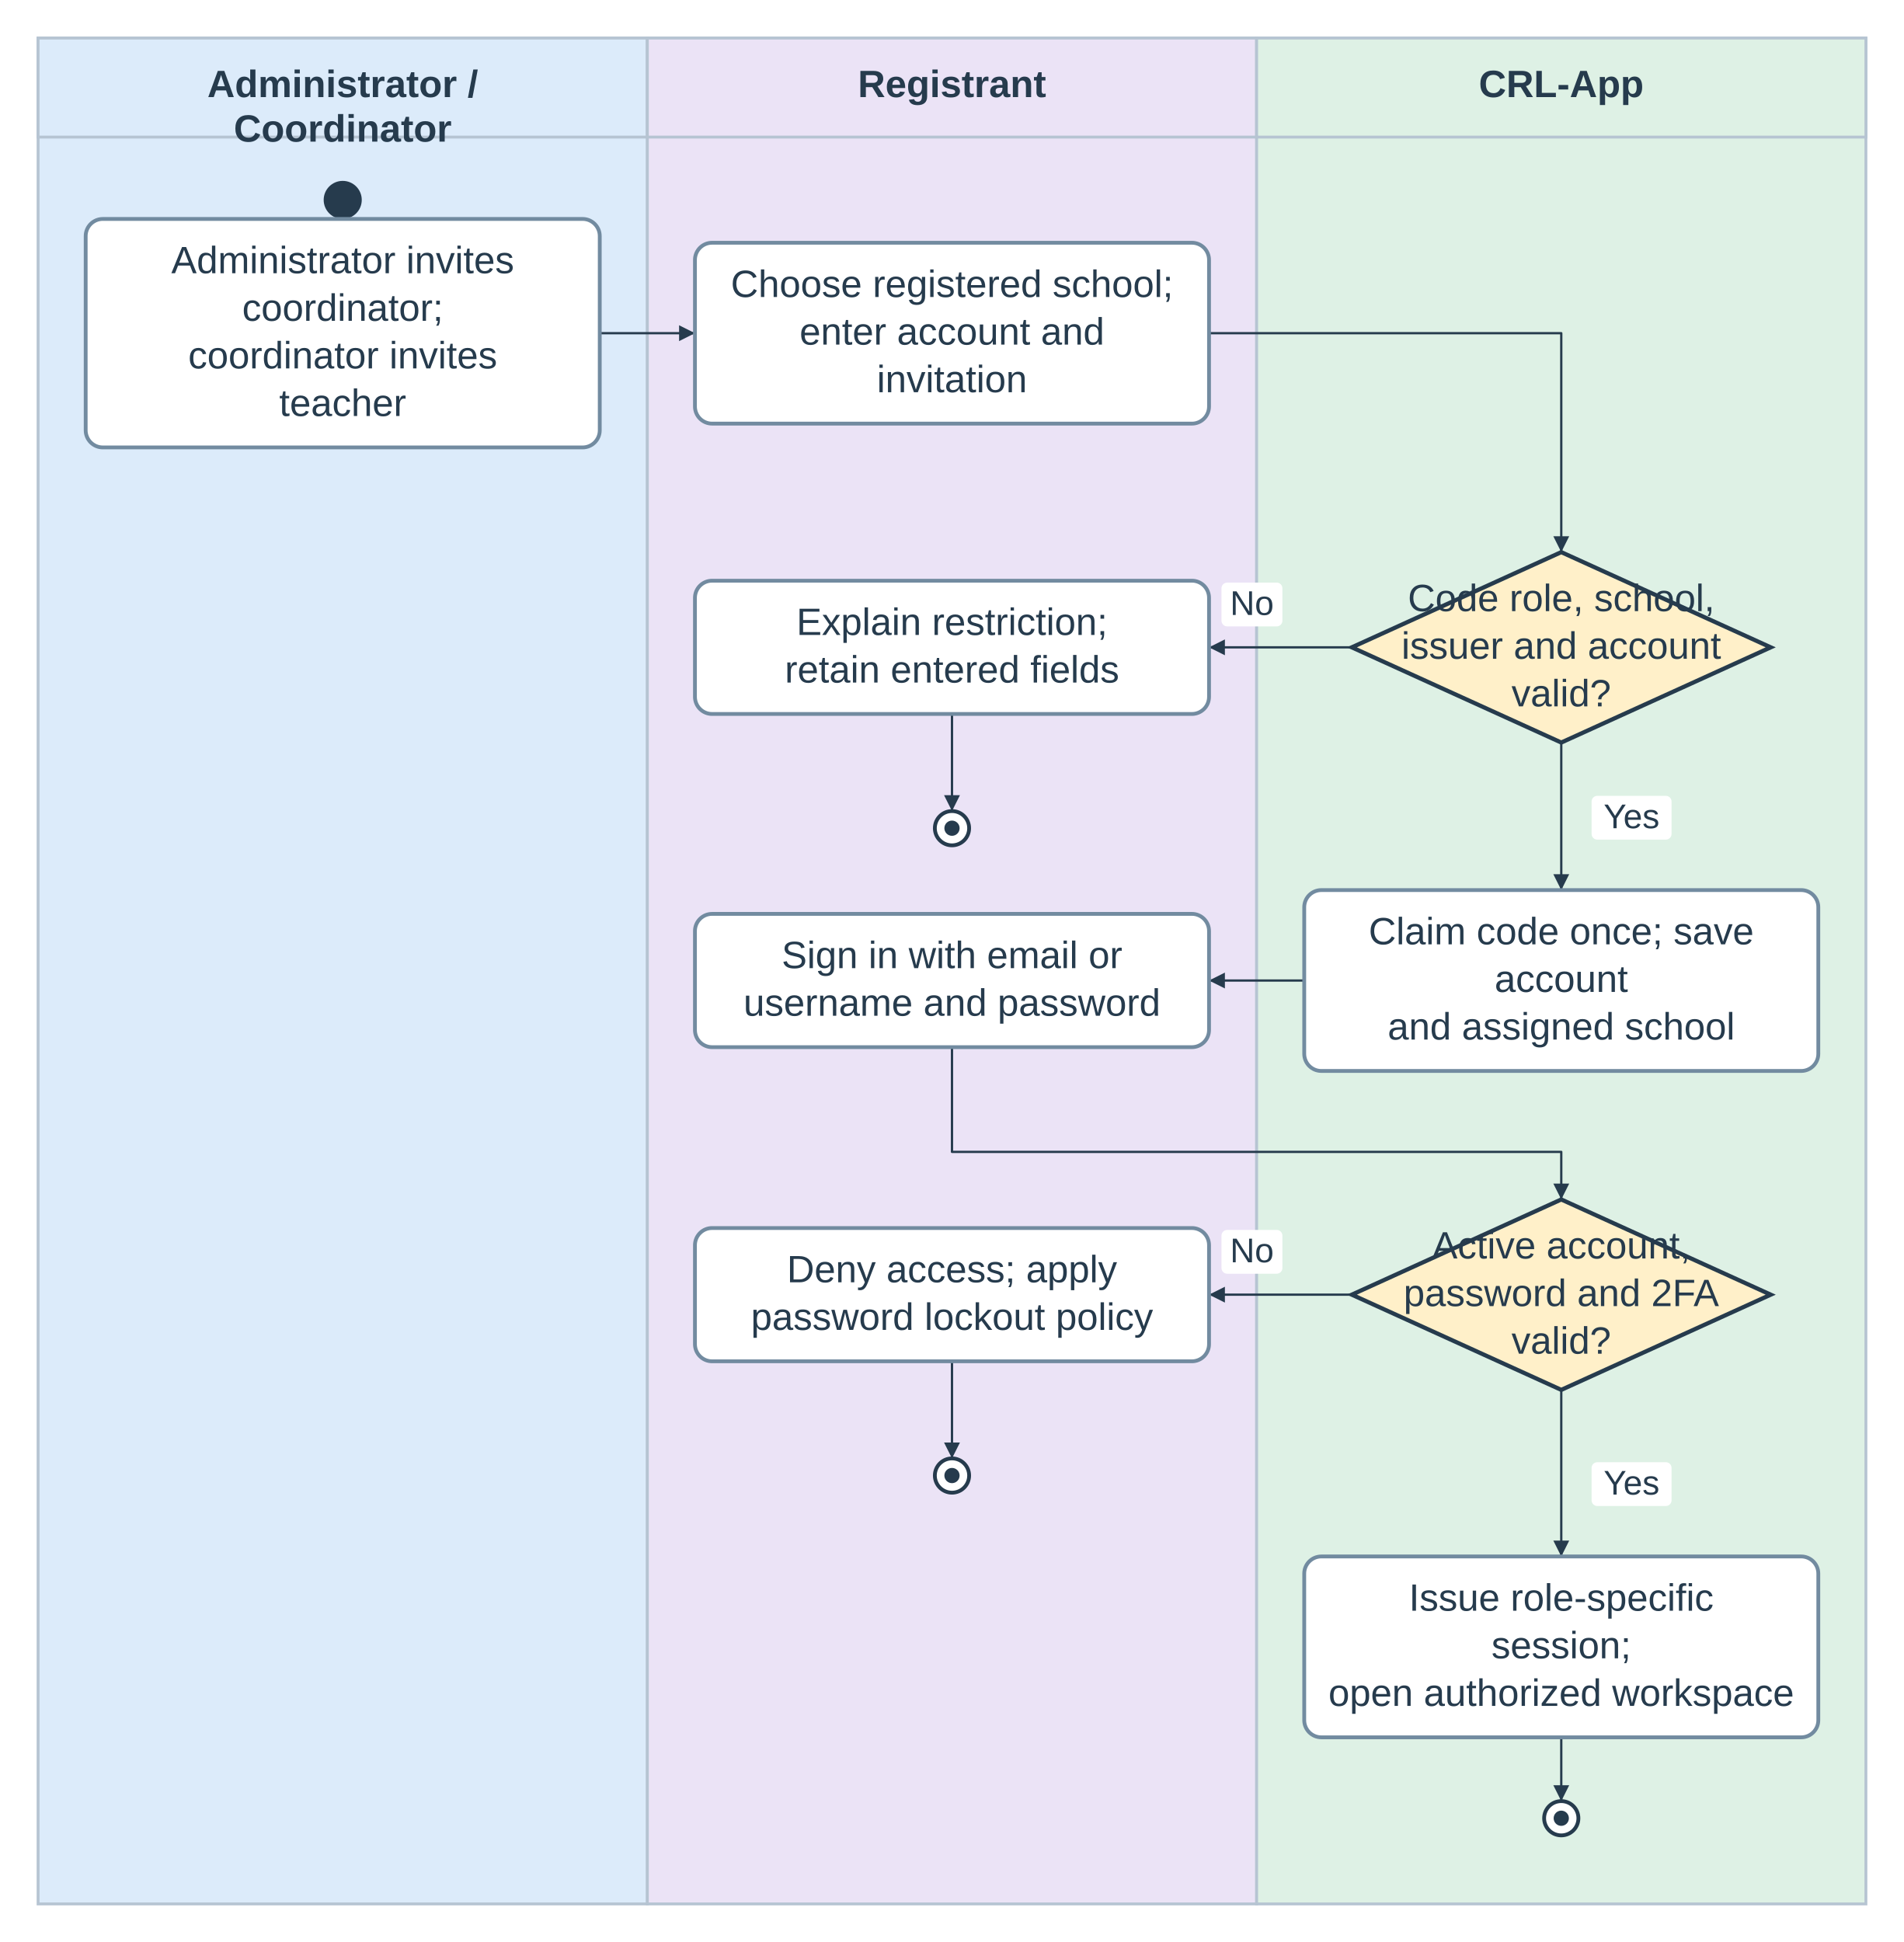
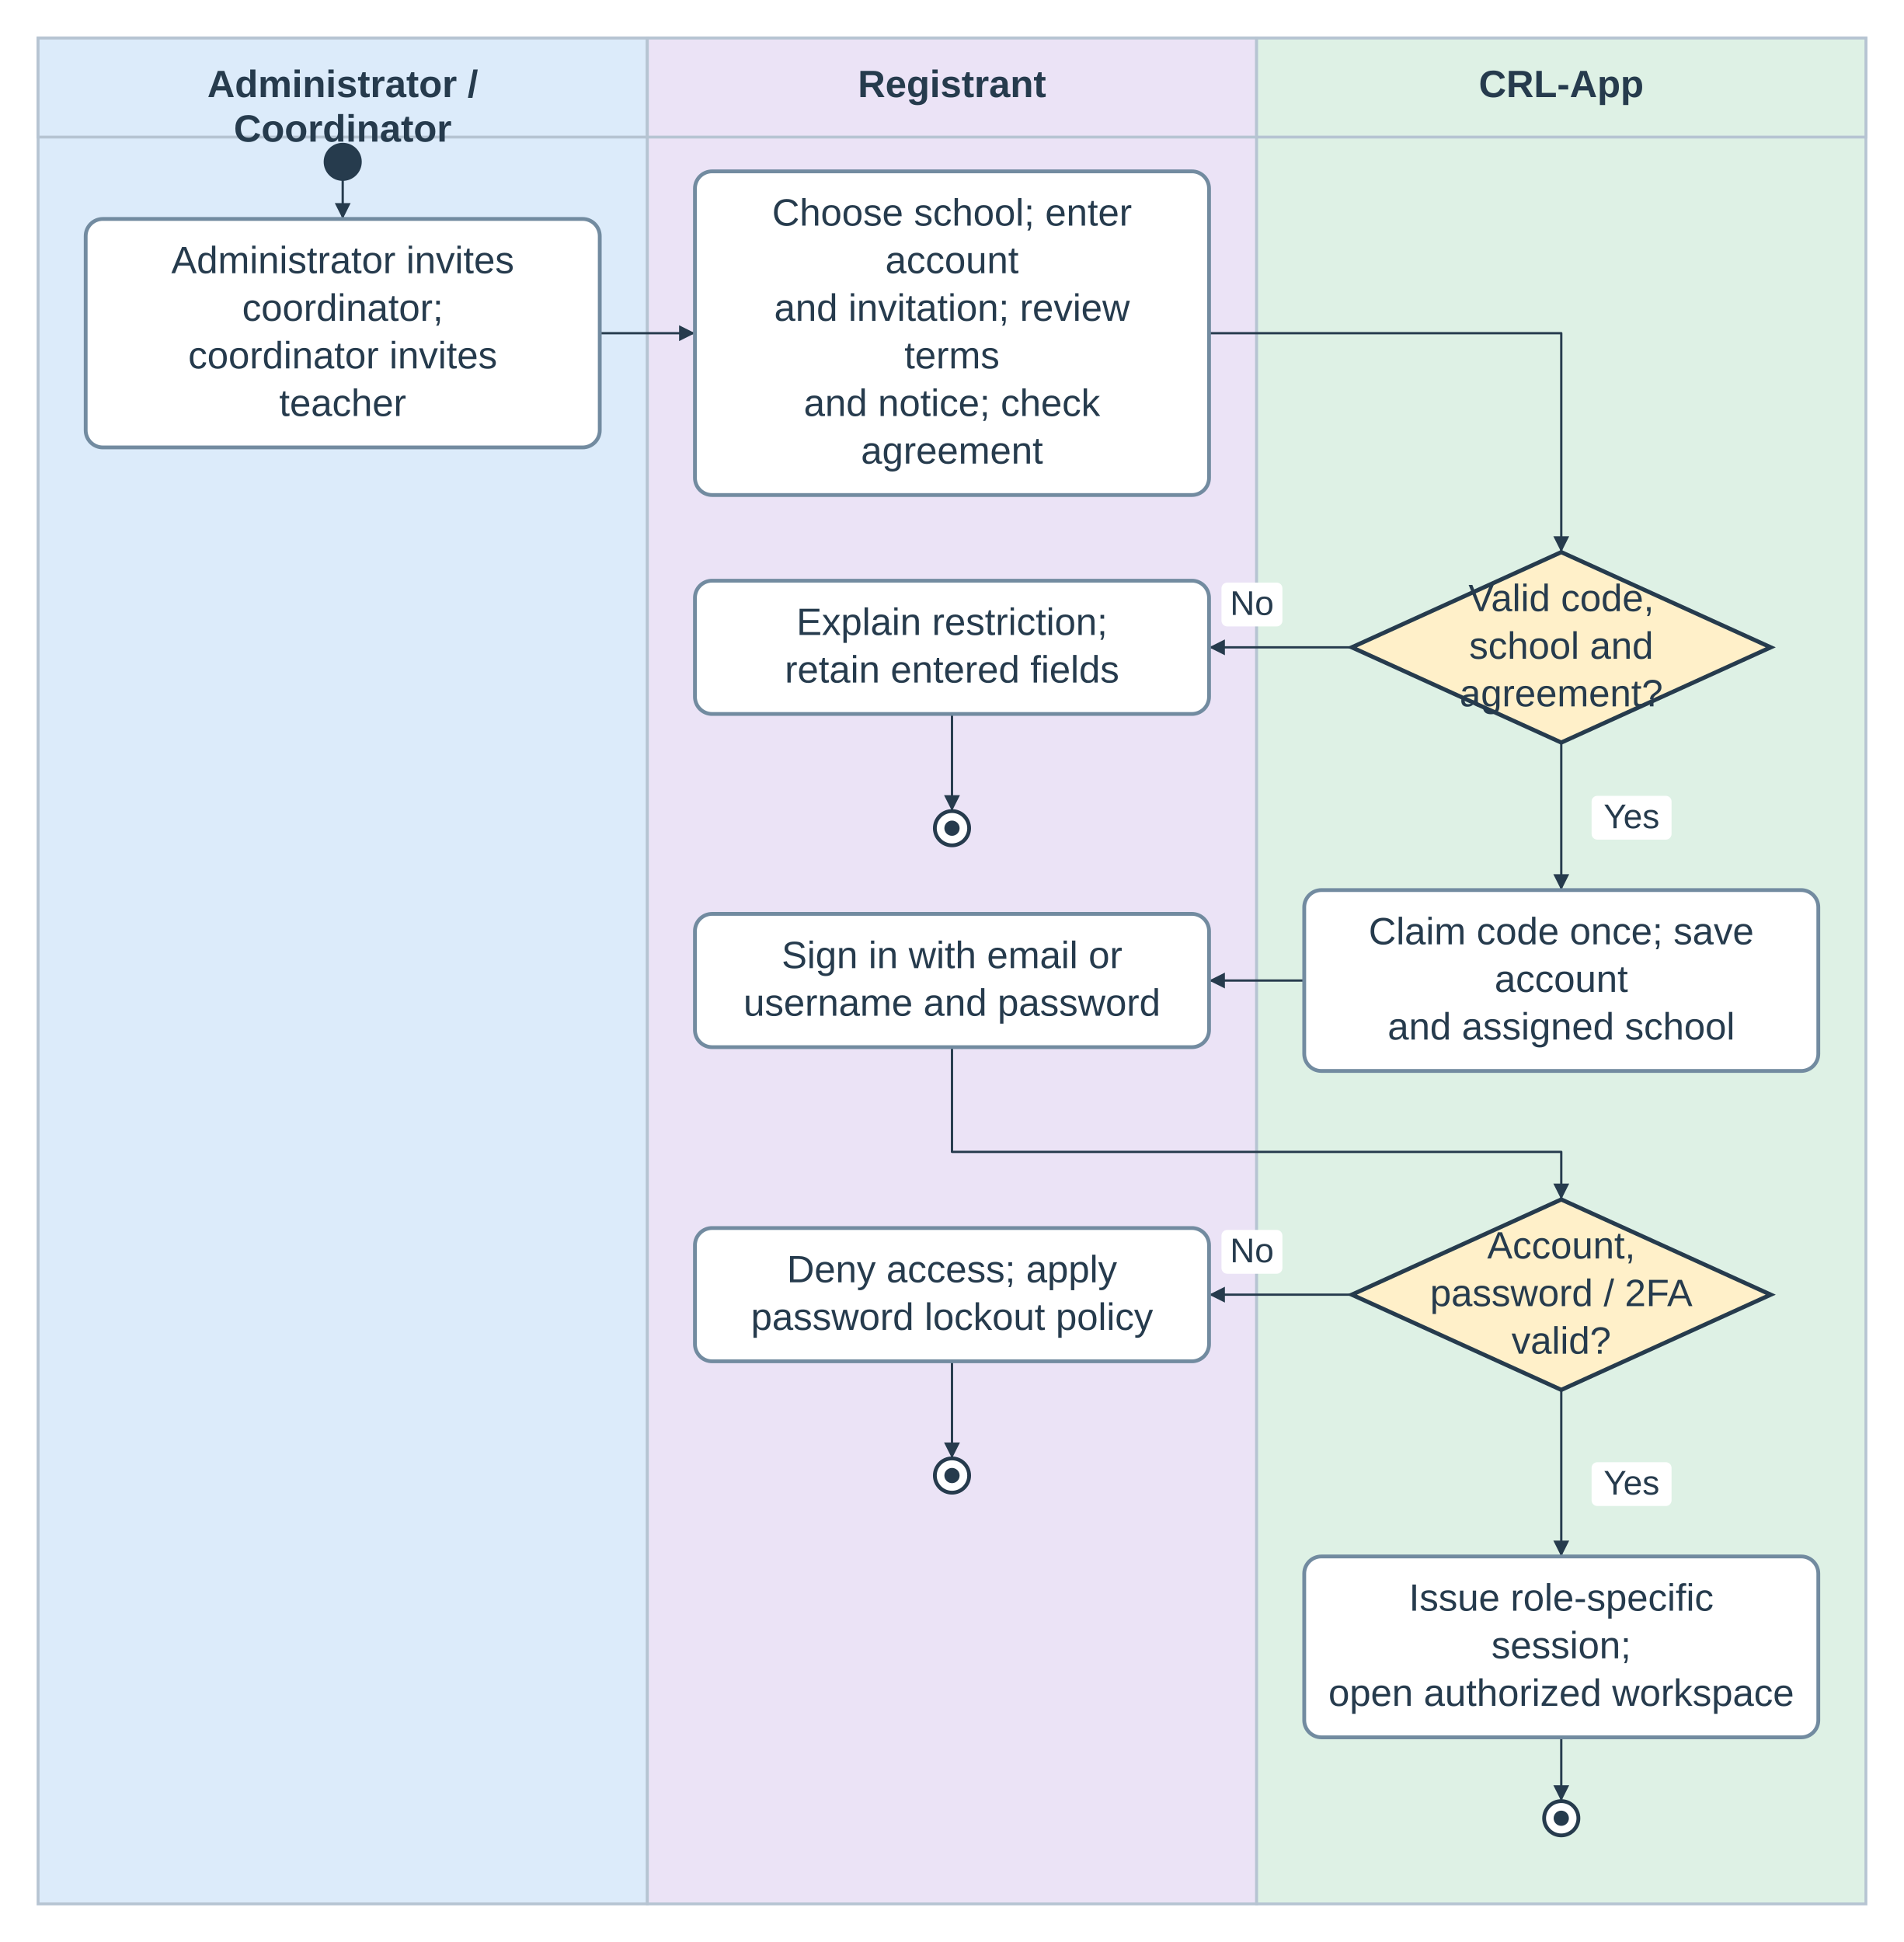
<svg xmlns="http://www.w3.org/2000/svg" width="1000" height="1020" viewBox="0 0 1000 1020">
  <rect width="100%" height="100%" fill="white" />
  <defs>
    <marker id="arrow" viewBox="0 0 12 12" refX="11" refY="6" markerWidth="10" markerHeight="10" markerUnits="userSpaceOnUse" orient="auto-start-reverse">
      <path d="M1,1 L11,6 L1,11 Z" fill="#263b4d" />
    </marker>
  </defs>
  <rect x="20.0" y="20" width="320.0" height="980" rx="0" fill="#dcebfa" stroke="#b6c4d2" stroke-width="1.5" />
  <rect x="20.0" y="20" width="320.0" height="52" rx="0" fill="#dcebfa" stroke="#b6c4d2" stroke-width="1.5" />
  <rect x="340.0" y="20" width="320.0" height="980" rx="0" fill="#ebe3f6" stroke="#b6c4d2" stroke-width="1.5" />
  <rect x="340.0" y="20" width="320.0" height="52" rx="0" fill="#ebe3f6" stroke="#b6c4d2" stroke-width="1.5" />
  <rect x="660.0" y="20" width="320.0" height="980" rx="0" fill="#def1e5" stroke="#b6c4d2" stroke-width="1.5" />
  <rect x="660.0" y="20" width="320.0" height="52" rx="0" fill="#def1e5" stroke="#b6c4d2" stroke-width="1.5" />
-   <polyline points="180.0,114.0 180.0,115.0" fill="none" stroke="#263b4d" stroke-width="1.2" stroke-linejoin="round" marker-end="url(#arrow)" />
+   <polyline points="180.0,94.0 180.0,115.0" fill="none" stroke="#263b4d" stroke-width="1.2" stroke-linejoin="round" marker-end="url(#arrow)" />
  <polyline points="315.0,175.0 365.0,175.0" fill="none" stroke="#263b4d" stroke-width="1.2" stroke-linejoin="round" marker-end="url(#arrow)" />
  <polyline points="635.0,175.0 820.0,175 820.0,290.0" fill="none" stroke="#263b4d" stroke-width="1.2" stroke-linejoin="round" marker-end="url(#arrow)" />
  <polyline points="710.0,340.0 635.0,340.0" fill="none" stroke="#263b4d" stroke-width="1.2" stroke-linejoin="round" marker-end="url(#arrow)" />
  <polyline points="500.0,375.0 500.0,426.0" fill="none" stroke="#263b4d" stroke-width="1.2" stroke-linejoin="round" marker-end="url(#arrow)" />
  <polyline points="820.0,390.0 820.0,467.5" fill="none" stroke="#263b4d" stroke-width="1.2" stroke-linejoin="round" marker-end="url(#arrow)" />
  <polyline points="685.0,515.0 635.0,515.0" fill="none" stroke="#263b4d" stroke-width="1.2" stroke-linejoin="round" marker-end="url(#arrow)" />
  <polyline points="500.0,550.0 500.0,605 820.0,605 820.0,630.0" fill="none" stroke="#263b4d" stroke-width="1.2" stroke-linejoin="round" marker-end="url(#arrow)" />
  <polyline points="710.0,680.0 635.0,680.0" fill="none" stroke="#263b4d" stroke-width="1.2" stroke-linejoin="round" marker-end="url(#arrow)" />
  <polyline points="500.0,715.0 500.0,766.0" fill="none" stroke="#263b4d" stroke-width="1.2" stroke-linejoin="round" marker-end="url(#arrow)" />
  <polyline points="820.0,730.0 820.0,817.5" fill="none" stroke="#263b4d" stroke-width="1.2" stroke-linejoin="round" marker-end="url(#arrow)" />
  <polyline points="820.0,912.5 820.0,946.0" fill="none" stroke="#263b4d" stroke-width="1.2" stroke-linejoin="round" marker-end="url(#arrow)" />
  <text x="180.0" y="51.0" text-anchor="middle" font-family="Arial,sans-serif" font-size="20" fill="#263b4d" font-weight="bold">Administrator /</text>
  <text x="180.0" y="74.4" text-anchor="middle" font-family="Arial,sans-serif" font-size="20" fill="#263b4d" font-weight="bold">Coordinator</text>
  <text x="500.0" y="51.0" text-anchor="middle" font-family="Arial,sans-serif" font-size="20" fill="#263b4d" font-weight="bold">Registrant</text>
  <text x="820.0" y="51.0" text-anchor="middle" font-family="Arial,sans-serif" font-size="20" fill="#263b4d" font-weight="bold">CRL-App</text>
-   <circle cx="180" cy="105" r="9.0" fill="#263b4d" stroke="#263b4d" stroke-width="2" />
+   <circle cx="180" cy="85" r="9.0" fill="#263b4d" stroke="#263b4d" stroke-width="2" />
  <rect x="45.0" y="115.0" width="270" height="120" rx="9" fill="white" stroke="#728ba0" stroke-width="2" />
  <text x="180" y="143.5" text-anchor="middle" font-family="Arial,sans-serif" font-size="20" fill="#263b4d">Administrator invites</text>
  <text x="180" y="168.5" text-anchor="middle" font-family="Arial,sans-serif" font-size="20" fill="#263b4d">coordinator;</text>
  <text x="180" y="193.5" text-anchor="middle" font-family="Arial,sans-serif" font-size="20" fill="#263b4d">coordinator invites</text>
  <text x="180" y="218.5" text-anchor="middle" font-family="Arial,sans-serif" font-size="20" fill="#263b4d">teacher</text>
-   <rect x="365.0" y="127.5" width="270" height="95" rx="9" fill="white" stroke="#728ba0" stroke-width="2" />
-   <text x="500" y="156.0" text-anchor="middle" font-family="Arial,sans-serif" font-size="20" fill="#263b4d">Choose registered school;</text>
-   <text x="500" y="181.0" text-anchor="middle" font-family="Arial,sans-serif" font-size="20" fill="#263b4d">enter account and</text>
-   <text x="500" y="206.0" text-anchor="middle" font-family="Arial,sans-serif" font-size="20" fill="#263b4d">invitation</text>
+   <rect x="365.0" y="90.0" width="270" height="170" rx="9" fill="white" stroke="#728ba0" stroke-width="2" />
+   <text x="500" y="118.5" text-anchor="middle" font-family="Arial,sans-serif" font-size="20" fill="#263b4d">Choose school; enter</text>
+   <text x="500" y="143.5" text-anchor="middle" font-family="Arial,sans-serif" font-size="20" fill="#263b4d">account</text>
+   <text x="500" y="168.5" text-anchor="middle" font-family="Arial,sans-serif" font-size="20" fill="#263b4d">and invitation; review</text>
+   <text x="500" y="193.5" text-anchor="middle" font-family="Arial,sans-serif" font-size="20" fill="#263b4d">terms</text>
+   <text x="500" y="218.5" text-anchor="middle" font-family="Arial,sans-serif" font-size="20" fill="#263b4d">and notice; check</text>
+   <text x="500" y="243.5" text-anchor="middle" font-family="Arial,sans-serif" font-size="20" fill="#263b4d">agreement</text>
  <polygon points="820,290.0 930.0,340 820,390.0 710.0,340" fill="#fff0c9" stroke="#263b4d" stroke-width="2.2" />
-   <text x="820" y="321.0" text-anchor="middle" font-family="Arial,sans-serif" font-size="20" fill="#263b4d">Code role, school,</text>
-   <text x="820" y="346.0" text-anchor="middle" font-family="Arial,sans-serif" font-size="20" fill="#263b4d">issuer and account</text>
-   <text x="820" y="371.0" text-anchor="middle" font-family="Arial,sans-serif" font-size="20" fill="#263b4d">valid?</text>
+   <text x="820" y="321.0" text-anchor="middle" font-family="Arial,sans-serif" font-size="20" fill="#263b4d">Valid code,</text>
+   <text x="820" y="346.0" text-anchor="middle" font-family="Arial,sans-serif" font-size="20" fill="#263b4d">school and</text>
+   <text x="820" y="371.0" text-anchor="middle" font-family="Arial,sans-serif" font-size="20" fill="#263b4d">agreement?</text>
  <rect x="365.0" y="305.0" width="270" height="70" rx="9" fill="white" stroke="#728ba0" stroke-width="2" />
  <text x="500" y="333.5" text-anchor="middle" font-family="Arial,sans-serif" font-size="20" fill="#263b4d">Explain restriction;</text>
  <text x="500" y="358.5" text-anchor="middle" font-family="Arial,sans-serif" font-size="20" fill="#263b4d">retain entered fields</text>
  <circle cx="500" cy="435" r="9.0" fill="white" stroke="#263b4d" stroke-width="2" />
  <circle cx="500" cy="435" r="4.0" fill="#263b4d" />
  <rect x="685.0" y="467.5" width="270" height="95" rx="9" fill="white" stroke="#728ba0" stroke-width="2" />
  <text x="820" y="496.0" text-anchor="middle" font-family="Arial,sans-serif" font-size="20" fill="#263b4d">Claim code once; save</text>
  <text x="820" y="521.0" text-anchor="middle" font-family="Arial,sans-serif" font-size="20" fill="#263b4d">account</text>
  <text x="820" y="546.0" text-anchor="middle" font-family="Arial,sans-serif" font-size="20" fill="#263b4d">and assigned school</text>
  <rect x="365.0" y="480.0" width="270" height="70" rx="9" fill="white" stroke="#728ba0" stroke-width="2" />
  <text x="500" y="508.5" text-anchor="middle" font-family="Arial,sans-serif" font-size="20" fill="#263b4d">Sign in with email or</text>
  <text x="500" y="533.5" text-anchor="middle" font-family="Arial,sans-serif" font-size="20" fill="#263b4d">username and password</text>
  <polygon points="820,630.0 930.0,680 820,730.0 710.0,680" fill="#fff0c9" stroke="#263b4d" stroke-width="2.2" />
-   <text x="820" y="661.0" text-anchor="middle" font-family="Arial,sans-serif" font-size="20" fill="#263b4d">Active account,</text>
-   <text x="820" y="686.0" text-anchor="middle" font-family="Arial,sans-serif" font-size="20" fill="#263b4d">password and 2FA</text>
+   <text x="820" y="661.0" text-anchor="middle" font-family="Arial,sans-serif" font-size="20" fill="#263b4d">Account,</text>
+   <text x="820" y="686.0" text-anchor="middle" font-family="Arial,sans-serif" font-size="20" fill="#263b4d">password / 2FA</text>
  <text x="820" y="711.0" text-anchor="middle" font-family="Arial,sans-serif" font-size="20" fill="#263b4d">valid?</text>
  <rect x="365.0" y="645.0" width="270" height="70" rx="9" fill="white" stroke="#728ba0" stroke-width="2" />
  <text x="500" y="673.5" text-anchor="middle" font-family="Arial,sans-serif" font-size="20" fill="#263b4d">Deny access; apply</text>
  <text x="500" y="698.5" text-anchor="middle" font-family="Arial,sans-serif" font-size="20" fill="#263b4d">password lockout policy</text>
  <circle cx="500" cy="775" r="9.0" fill="white" stroke="#263b4d" stroke-width="2" />
  <circle cx="500" cy="775" r="4.0" fill="#263b4d" />
  <rect x="685.0" y="817.5" width="270" height="95" rx="9" fill="white" stroke="#728ba0" stroke-width="2" />
  <text x="820" y="846.0" text-anchor="middle" font-family="Arial,sans-serif" font-size="20" fill="#263b4d">Issue role-specific</text>
  <text x="820" y="871.0" text-anchor="middle" font-family="Arial,sans-serif" font-size="20" fill="#263b4d">session;</text>
  <text x="820" y="896.0" text-anchor="middle" font-family="Arial,sans-serif" font-size="20" fill="#263b4d">open authorized workspace</text>
  <circle cx="820" cy="955" r="9.0" fill="white" stroke="#263b4d" stroke-width="2" />
  <circle cx="820" cy="955" r="4.0" fill="#263b4d" />
  <rect x="641.538" y="306" width="32" height="23" rx="3" fill="white" />
  <text x="657.538" y="323" text-anchor="middle" font-family="Arial,sans-serif" font-size="18" fill="#263b4d">No</text>
  <rect x="835.923" y="418" width="42" height="23" rx="3" fill="white" />
  <text x="856.923" y="435" text-anchor="middle" font-family="Arial,sans-serif" font-size="18" fill="#263b4d">Yes</text>
  <rect x="641.538" y="646" width="32" height="23" rx="3" fill="white" />
  <text x="657.538" y="663" text-anchor="middle" font-family="Arial,sans-serif" font-size="18" fill="#263b4d">No</text>
  <rect x="835.923" y="768" width="42" height="23" rx="3" fill="white" />
  <text x="856.923" y="785" text-anchor="middle" font-family="Arial,sans-serif" font-size="18" fill="#263b4d">Yes</text>
</svg>
